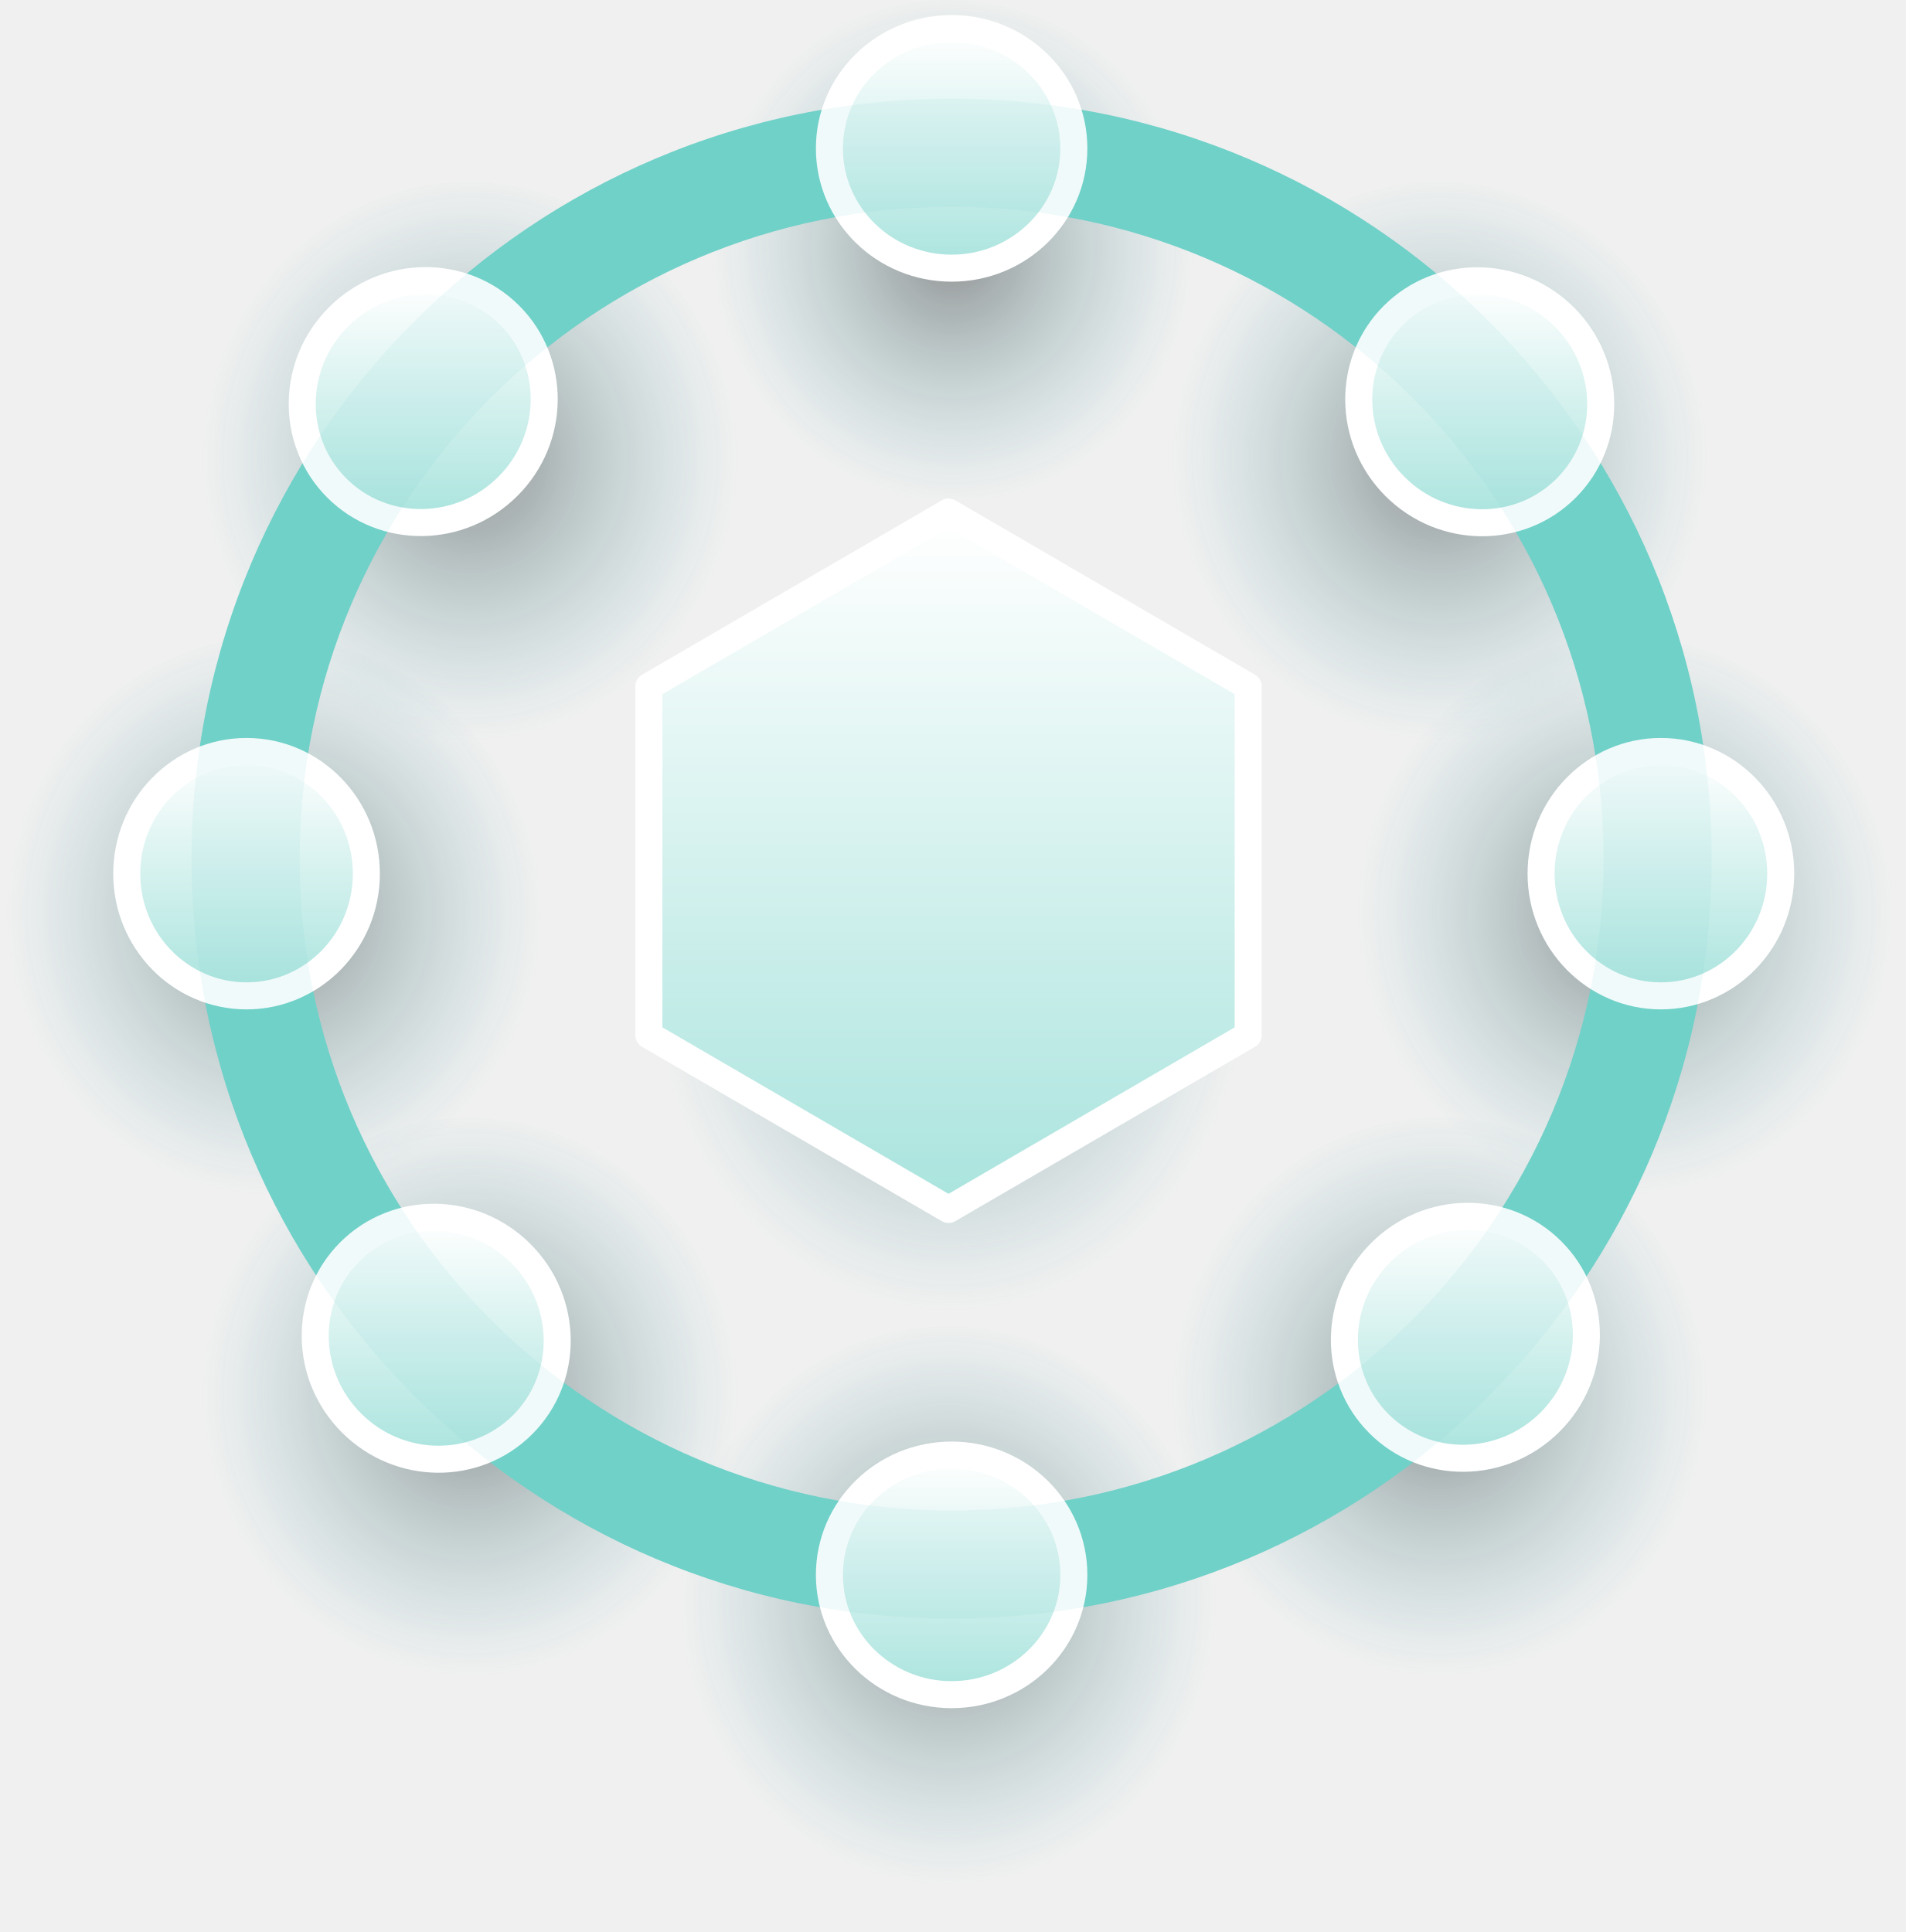
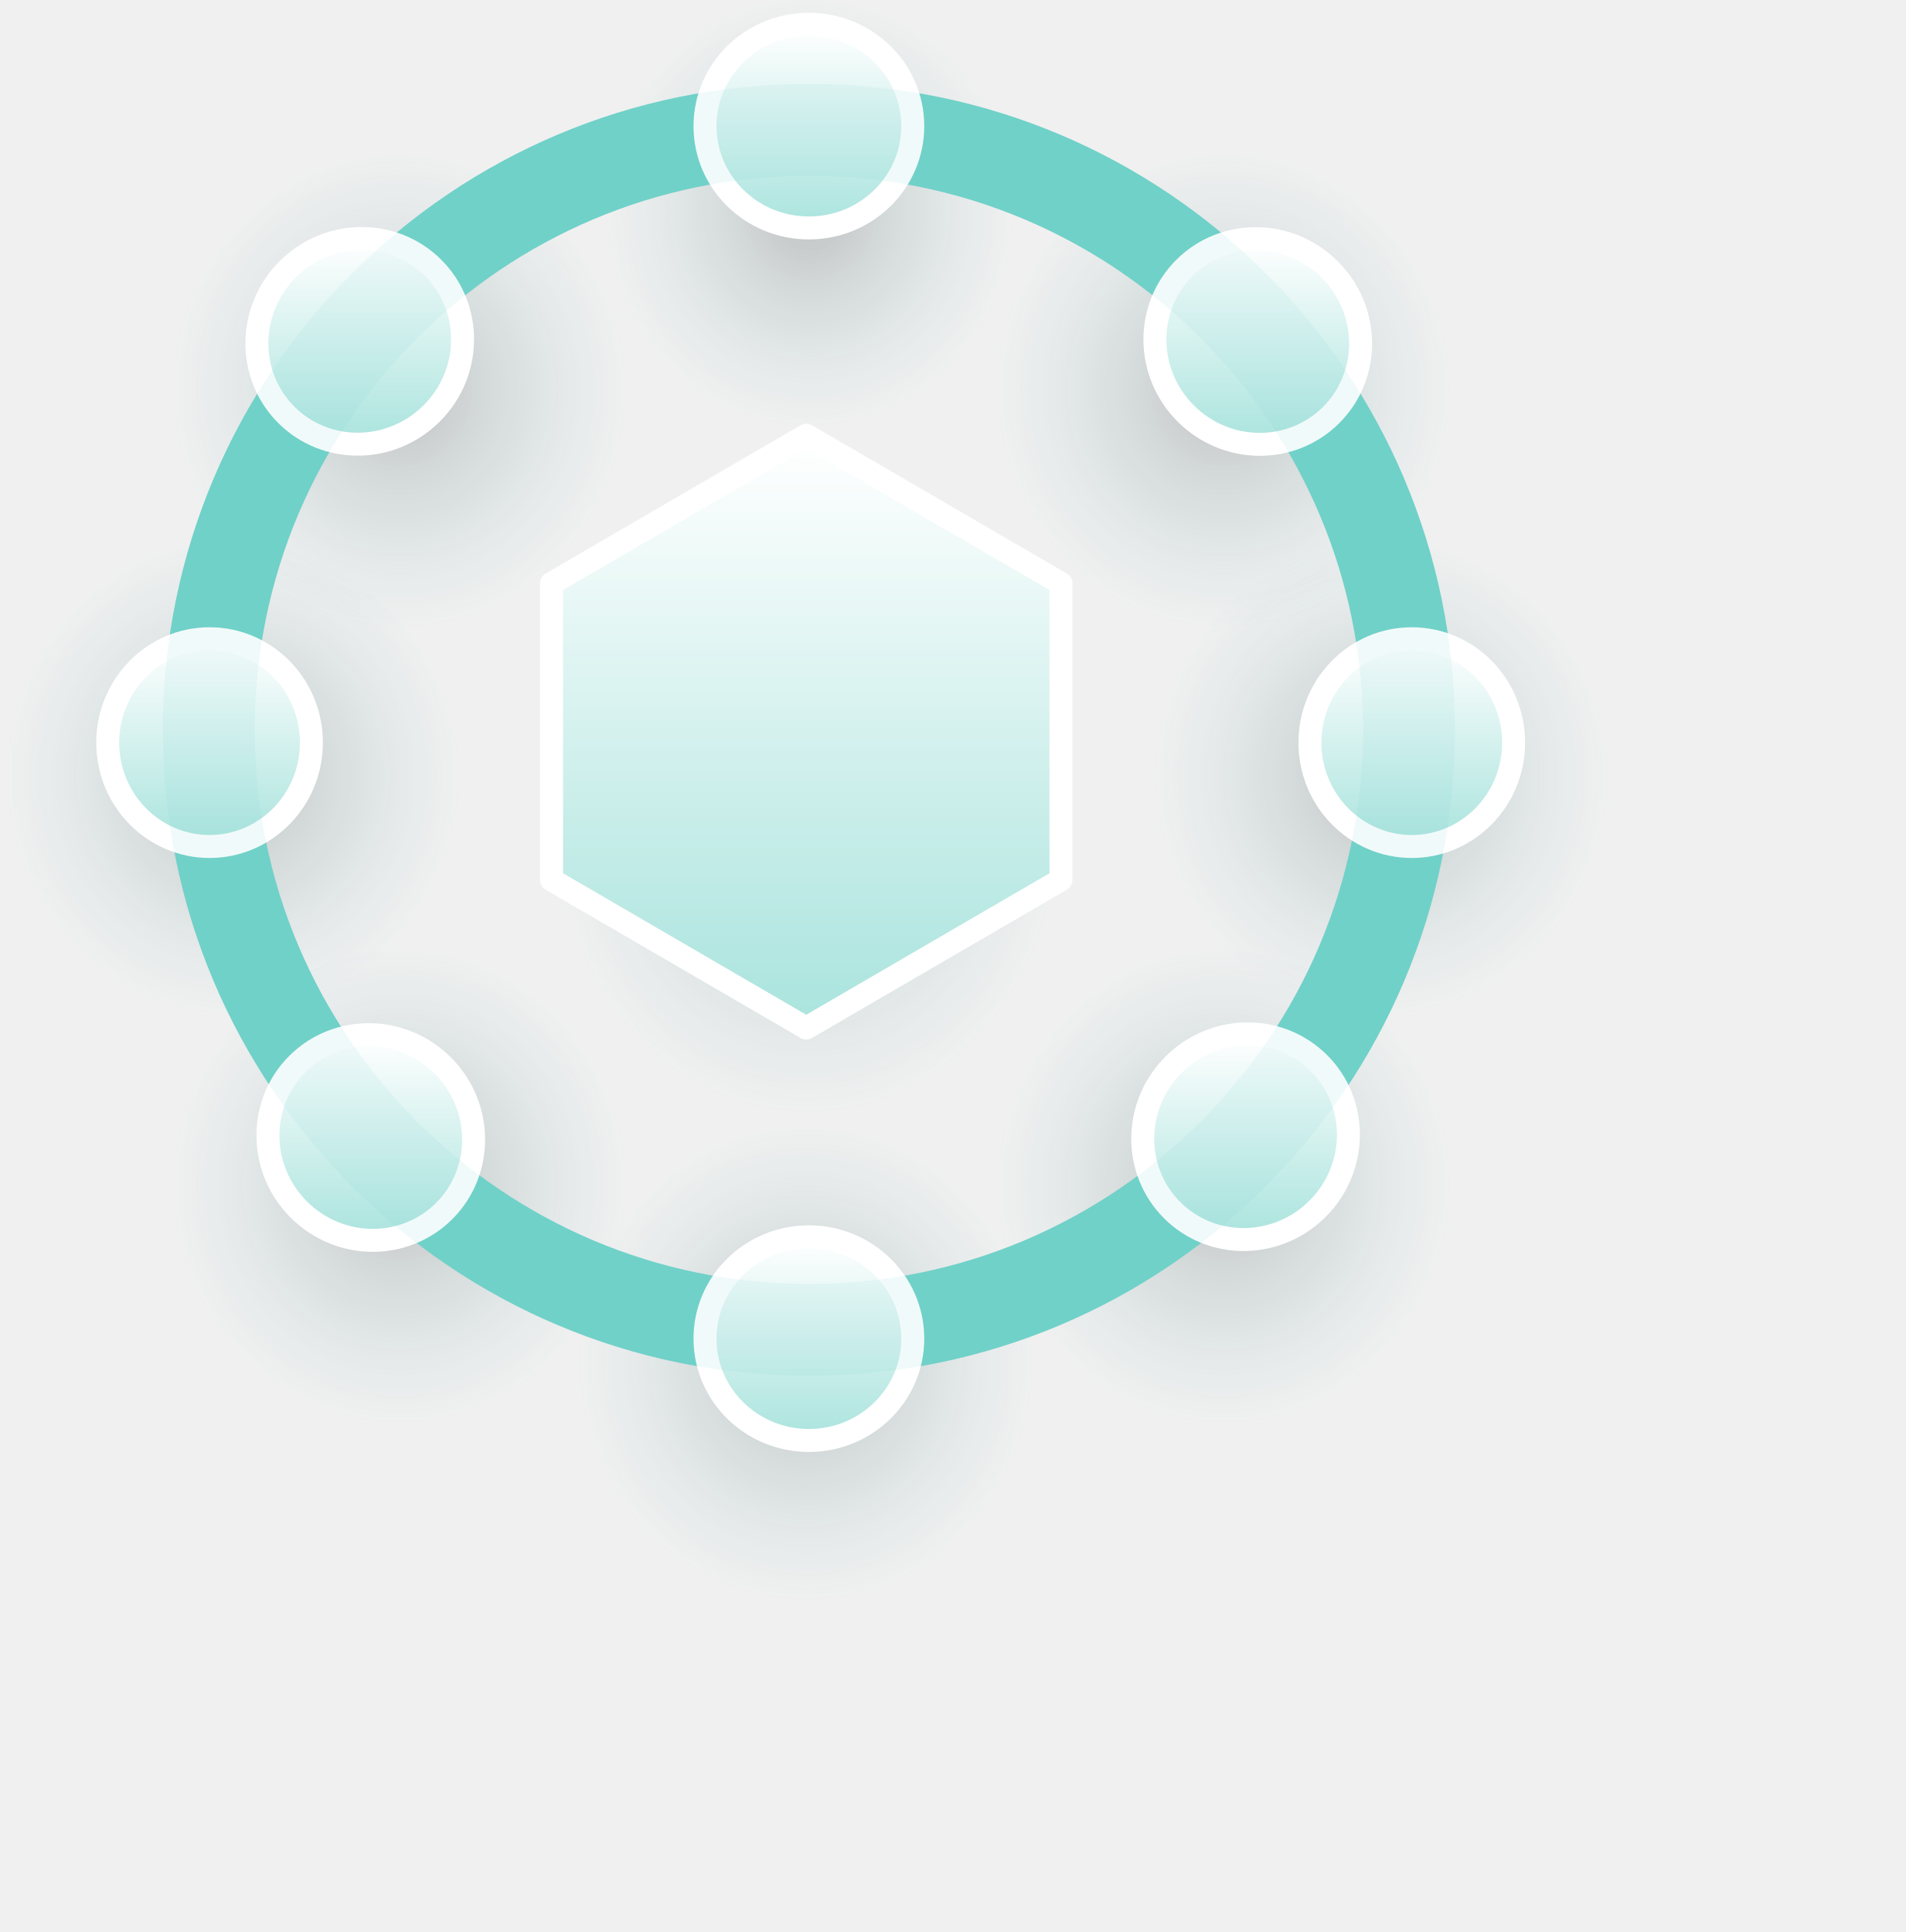
<svg xmlns="http://www.w3.org/2000/svg" viewBox="0 0 141 143" id="craft-supply" xml:space="preserve" style="fill-rule:evenodd;clip-rule:evenodd;stroke-linejoin:round;stroke-miterlimit:2">
  <g class="nodes">
    <ellipse cx="34.686" cy="104.874" rx="20.182" ry="22.129" style="fill:url(#_craftRadial51);" />
    <ellipse cx="106.449" cy="104.874" rx="20.182" ry="22.129" style="fill:url(#_craftRadial52);" />
    <ellipse cx="20.182" cy="69.274" rx="20.182" ry="22.129" style="fill:url(#_craftRadial53);" />
    <ellipse cx="120.192" cy="69.274" rx="20.182" ry="22.129" style="fill:url(#_craftRadial54);" />
    <ellipse cx="34.686" cy="35.604" rx="20.182" ry="22.129" style="fill:url(#_craftRadial55);" />
    <ellipse cx="106.449" cy="35.604" rx="20.182" ry="22.129" style="fill:url(#_craftRadial56);" />
    <ellipse cx="70.073" cy="120.313" rx="20.182" ry="22.129" style="fill:url(#_craftRadial57);" />
    <ellipse cx="70.073" cy="22.129" rx="20.182" ry="22.129" style="fill:url(#_craftRadial58);" />
  </g>
  <path d="M70.197,48.9l22.177,12.905l0,25.81l-22.177,12.905l-22.178,-12.905l-0,-25.81l22.178,-12.905Z" style="fill:url(#_craftRadial59);" />
  <path d="M70.197,37.9l22.177,12.905l0,25.81l-22.177,12.905l-22.178,-12.905l-0,-25.81l22.178,-12.905Z" style="fill:url(#_craftLinear510);stroke:white;stroke-width:2px;" />
  <path d="M70.426,7.306c31.044,0 56.249,25.204 56.249,56.249c0,31.044 -25.205,56.249 -56.249,56.249c-31.045,0 -56.249,-25.205 -56.249,-56.249c0,-31.045 25.204,-56.249 56.249,-56.249Zm-0,8c-26.63,0 -48.249,21.619 -48.249,48.249c-0,26.629 21.619,48.249 48.249,48.249c26.629,0 48.249,-21.62 48.249,-48.249c0,-26.63 -21.62,-48.249 -48.249,-48.249Z" style="fill:#70D1C8;" />
  <g class="nodes">
    <ellipse cx="70.426" cy="116.566" rx="9.045" ry="8.867" style="fill:url(#_craftLinear511);stroke:white;stroke-width:2px;" />
    <ellipse cx="70.426" cy="10.982" rx="9.045" ry="8.867" style="fill:url(#_craftLinear512);stroke:white;stroke-width:2px;" />
    <path d="M114.049,64.666c0,-4.992 3.973,-9.045 8.867,-9.045c4.894,0 8.868,4.053 8.868,9.045c0,4.992 -3.974,9.045 -8.868,9.045c-4.894,0 -8.867,-4.053 -8.867,-9.045Z" style="fill:url(#_craftLinear513);stroke:white;stroke-width:2px;" />
    <path d="M9.379,64.666c0,-4.992 3.973,-9.045 8.867,-9.045c4.894,0 8.867,4.053 8.867,9.045c0,4.992 -3.973,9.045 -8.867,9.045c-4.894,0 -8.867,-4.053 -8.867,-9.045Z" style="fill:url(#_craftLinear514);stroke:white;stroke-width:2px;" />
    <path d="M102.177,92.713c3.53,-3.53 9.206,-3.587 12.666,-0.126c3.461,3.46 3.404,9.136 -0.125,12.666c-3.53,3.53 -9.206,3.586 -12.666,0.125c-3.461,-3.46 -3.404,-9.136 0.125,-12.665Z" style="fill:url(#_craftLinear515);stroke:white;stroke-width:2px;" />
    <path d="M25.05,23.454c3.53,-3.53 9.205,-3.586 12.666,-0.125c3.46,3.46 3.404,9.135 -0.126,12.665c-3.53,3.53 -9.205,3.587 -12.666,0.126c-3.46,-3.461 -3.404,-9.136 0.126,-12.666Z" style="fill:url(#_craftLinear516);stroke:white;stroke-width:2px;" />
    <path d="M38.552,92.783c3.53,3.53 3.586,9.205 0.126,12.666c-3.461,3.46 -9.136,3.404 -12.666,-0.126c-3.53,-3.53 -3.586,-9.205 -0.126,-12.666c3.461,-3.46 9.136,-3.404 12.666,0.126Z" style="fill:url(#_craftLinear517);stroke:white;stroke-width:2px;" />
    <path d="M115.778,23.468c3.53,3.529 3.586,9.205 0.126,12.665c-3.461,3.461 -9.136,3.405 -12.666,-0.125c-3.53,-3.53 -3.586,-9.206 -0.125,-12.666c3.46,-3.461 9.135,-3.404 12.665,0.126Z" style="fill:url(#_craftLinear518);stroke:white;stroke-width:2px;" />
  </g>
  <path d="M70.426,7.306c31.044,0 56.249,25.204 56.249,56.249c0,31.044 -25.205,56.249 -56.249,56.249c-31.045,0 -56.249,-25.205 -56.249,-56.249c0,-31.045 25.204,-56.249 56.249,-56.249Zm-0,8c-26.63,0 -48.249,21.619 -48.249,48.249c-0,26.629 21.619,48.249 48.249,48.249c26.629,0 48.249,-21.62 48.249,-48.249c0,-26.63 -21.62,-48.249 -48.249,-48.249Z" style="fill:#70D1C8;fill-opacity:0.1;" />
  <defs>
    <radialGradient id="_craftRadial51" cx="0" cy="0" r="1" gradientUnits="userSpaceOnUse" gradientTransform="matrix(-19.8235,0,0,-20.9371,34.78,103.151)">
-       <stop offset="0" style="stop-color:black;stop-opacity:0.4" />
+       <stop offset="0" style="stop-color:black;stop-opacity:0.2" />
      <stop offset="1" style="stop-color:#2996A2;stop-opacity:0" />
    </radialGradient>
    <radialGradient id="_craftRadial52" cx="0" cy="0" r="1" gradientUnits="userSpaceOnUse" gradientTransform="matrix(-19.8235,0,0,-20.9371,106.543,103.151)">
-       <stop offset="0" style="stop-color:black;stop-opacity:0.4" />
+       <stop offset="0" style="stop-color:black;stop-opacity:0.2" />
      <stop offset="1" style="stop-color:#2996A2;stop-opacity:0" />
    </radialGradient>
    <radialGradient id="_craftRadial53" cx="0" cy="0" r="1" gradientUnits="userSpaceOnUse" gradientTransform="matrix(-19.8235,0,0,-20.9371,20.276,67.5506)">
-       <stop offset="0" style="stop-color:black;stop-opacity:0.4" />
+       <stop offset="0" style="stop-color:black;stop-opacity:0.2" />
      <stop offset="1" style="stop-color:#2996A2;stop-opacity:0" />
    </radialGradient>
    <radialGradient id="_craftRadial54" cx="0" cy="0" r="1" gradientUnits="userSpaceOnUse" gradientTransform="matrix(-19.8235,0,0,-20.9371,120.286,67.5506)">
-       <stop offset="0" style="stop-color:black;stop-opacity:0.4" />
+       <stop offset="0" style="stop-color:black;stop-opacity:0.2" />
      <stop offset="1" style="stop-color:#2996A2;stop-opacity:0" />
    </radialGradient>
    <radialGradient id="_craftRadial55" cx="0" cy="0" r="1" gradientUnits="userSpaceOnUse" gradientTransform="matrix(-19.8235,0,0,-20.9371,34.78,33.8806)">
-       <stop offset="0" style="stop-color:black;stop-opacity:0.4" />
+       <stop offset="0" style="stop-color:black;stop-opacity:0.2" />
      <stop offset="1" style="stop-color:#2996A2;stop-opacity:0" />
    </radialGradient>
    <radialGradient id="_craftRadial56" cx="0" cy="0" r="1" gradientUnits="userSpaceOnUse" gradientTransform="matrix(-19.8235,0,0,-20.9371,106.543,33.8806)">
-       <stop offset="0" style="stop-color:black;stop-opacity:0.4" />
+       <stop offset="0" style="stop-color:black;stop-opacity:0.2" />
      <stop offset="1" style="stop-color:#2996A2;stop-opacity:0" />
    </radialGradient>
    <radialGradient id="_craftRadial57" cx="0" cy="0" r="1" gradientUnits="userSpaceOnUse" gradientTransform="matrix(-19.8235,0,0,-20.9371,70.167,118.59)">
-       <stop offset="0" style="stop-color:black;stop-opacity:0.4" />
+       <stop offset="0" style="stop-color:black;stop-opacity:0.2" />
      <stop offset="1" style="stop-color:#2996A2;stop-opacity:0" />
    </radialGradient>
    <radialGradient id="_craftRadial58" cx="0" cy="0" r="1" gradientUnits="userSpaceOnUse" gradientTransform="matrix(-17.8625,0.304287,-0.32138,-18.866,70.511,18.3604)">
-       <stop offset="0" style="stop-color:black;stop-opacity:0.4" />
+       <stop offset="0" style="stop-color:black;stop-opacity:0.2" />
      <stop offset="1" style="stop-color:#2996A2;stop-opacity:0" />
    </radialGradient>
    <radialGradient id="_craftRadial59" cx="0" cy="0" r="1" gradientUnits="userSpaceOnUse" gradientTransform="matrix(-21.7836,0,0,-24.4198,70.2998,72.7)">
-       <stop offset="0" style="stop-color:black;stop-opacity:0.4" />
+       <stop offset="0" style="stop-color:black;stop-opacity:0.2" />
      <stop offset="1" style="stop-color:#2996A2;stop-opacity:0" />
    </radialGradient>
    <linearGradient id="_craftLinear510" x1="0" y1="0" x2="1" y2="0" gradientUnits="userSpaceOnUse" gradientTransform="matrix(-1.6438e-14,49.9674,-42.935,-1.91304e-14,72.8694,38.4726)">
      <stop offset="0" style="stop-color:white;stop-opacity:1" />
      <stop offset="1" style="stop-color:#ABE4DE;stop-opacity:1" />
    </linearGradient>
    <linearGradient id="_craftLinear511" x1="0" y1="0" x2="1" y2="0" gradientUnits="userSpaceOnUse" gradientTransform="matrix(-6.70415e-15,17.1663,-17.5109,-6.57222e-15,71.5161,107.896)">
      <stop offset="0" style="stop-color:white;stop-opacity:1" />
      <stop offset="1" style="stop-color:#ABE4DE;stop-opacity:1" />
    </linearGradient>
    <linearGradient id="_craftLinear512" x1="0" y1="0" x2="1" y2="0" gradientUnits="userSpaceOnUse" gradientTransform="matrix(-6.70415e-15,17.1663,-17.5109,-6.57222e-15,71.5161,2.31173)">
      <stop offset="0" style="stop-color:white;stop-opacity:1" />
      <stop offset="1" style="stop-color:#ABE4DE;stop-opacity:1" />
    </linearGradient>
    <linearGradient id="_craftLinear513" x1="0" y1="0" x2="1" y2="0" gradientUnits="userSpaceOnUse" gradientTransform="matrix(-6.57259e-15,17.5109,-17.1672,-6.70415e-15,123.985,55.8217)">
      <stop offset="0" style="stop-color:white;stop-opacity:1" />
      <stop offset="1" style="stop-color:#ABE4DE;stop-opacity:1" />
    </linearGradient>
    <linearGradient id="_craftLinear514" x1="0" y1="0" x2="1" y2="0" gradientUnits="userSpaceOnUse" gradientTransform="matrix(-6.57222e-15,17.5109,-17.1663,-6.70415e-15,19.3147,55.8217)">
      <stop offset="0" style="stop-color:white;stop-opacity:1" />
      <stop offset="1" style="stop-color:#ABE4DE;stop-opacity:1" />
    </linearGradient>
    <linearGradient id="_craftLinear515" x1="0" y1="0" x2="1" y2="0" gradientUnits="userSpaceOnUse" gradientTransform="matrix(-6.63722e-15,17.3363,-17.336,-6.63731e-15,109.527,90.2266)">
      <stop offset="0" style="stop-color:white;stop-opacity:1" />
      <stop offset="1" style="stop-color:#ABE4DE;stop-opacity:1" />
    </linearGradient>
    <linearGradient id="_craftLinear516" x1="0" y1="0" x2="1" y2="0" gradientUnits="userSpaceOnUse" gradientTransform="matrix(-6.63722e-15,17.3363,-17.336,-6.63731e-15,32.3992,20.9681)">
      <stop offset="0" style="stop-color:white;stop-opacity:1" />
      <stop offset="1" style="stop-color:#ABE4DE;stop-opacity:1" />
    </linearGradient>
    <linearGradient id="_craftLinear517" x1="0" y1="0" x2="1" y2="0" gradientUnits="userSpaceOnUse" gradientTransform="matrix(-6.63722e-15,17.336,-17.336,-6.63722e-15,33.3612,90.297)">
      <stop offset="0" style="stop-color:white;stop-opacity:1" />
      <stop offset="1" style="stop-color:#ABE4DE;stop-opacity:1" />
    </linearGradient>
    <linearGradient id="_craftLinear518" x1="0" y1="0" x2="1" y2="0" gradientUnits="userSpaceOnUse" gradientTransform="matrix(-6.63717e-15,17.3363,-17.3359,-6.63731e-15,110.587,20.9816)">
      <stop offset="0" style="stop-color:white;stop-opacity:1" />
      <stop offset="1" style="stop-color:#ABE4DE;stop-opacity:1" />
    </linearGradient>
  </defs>
  <style>
-         svg#craf-supply {
+         svg#craft-supply {
            transform: scale(0.85);
            transform-box: fill-box;
            transform-origin: top;
        }
        .nodes {
            transform-origin: center;
            transform: rotate(0deg);
            transform-origin: center;
            transition: all 0.7s linear;
        }
        svg:hover .nodes {
            transform: rotate(-49deg);
            transition: all 0.7s linear;
            transform-origin: 50% 44.5%;
        }
    </style>
</svg>
